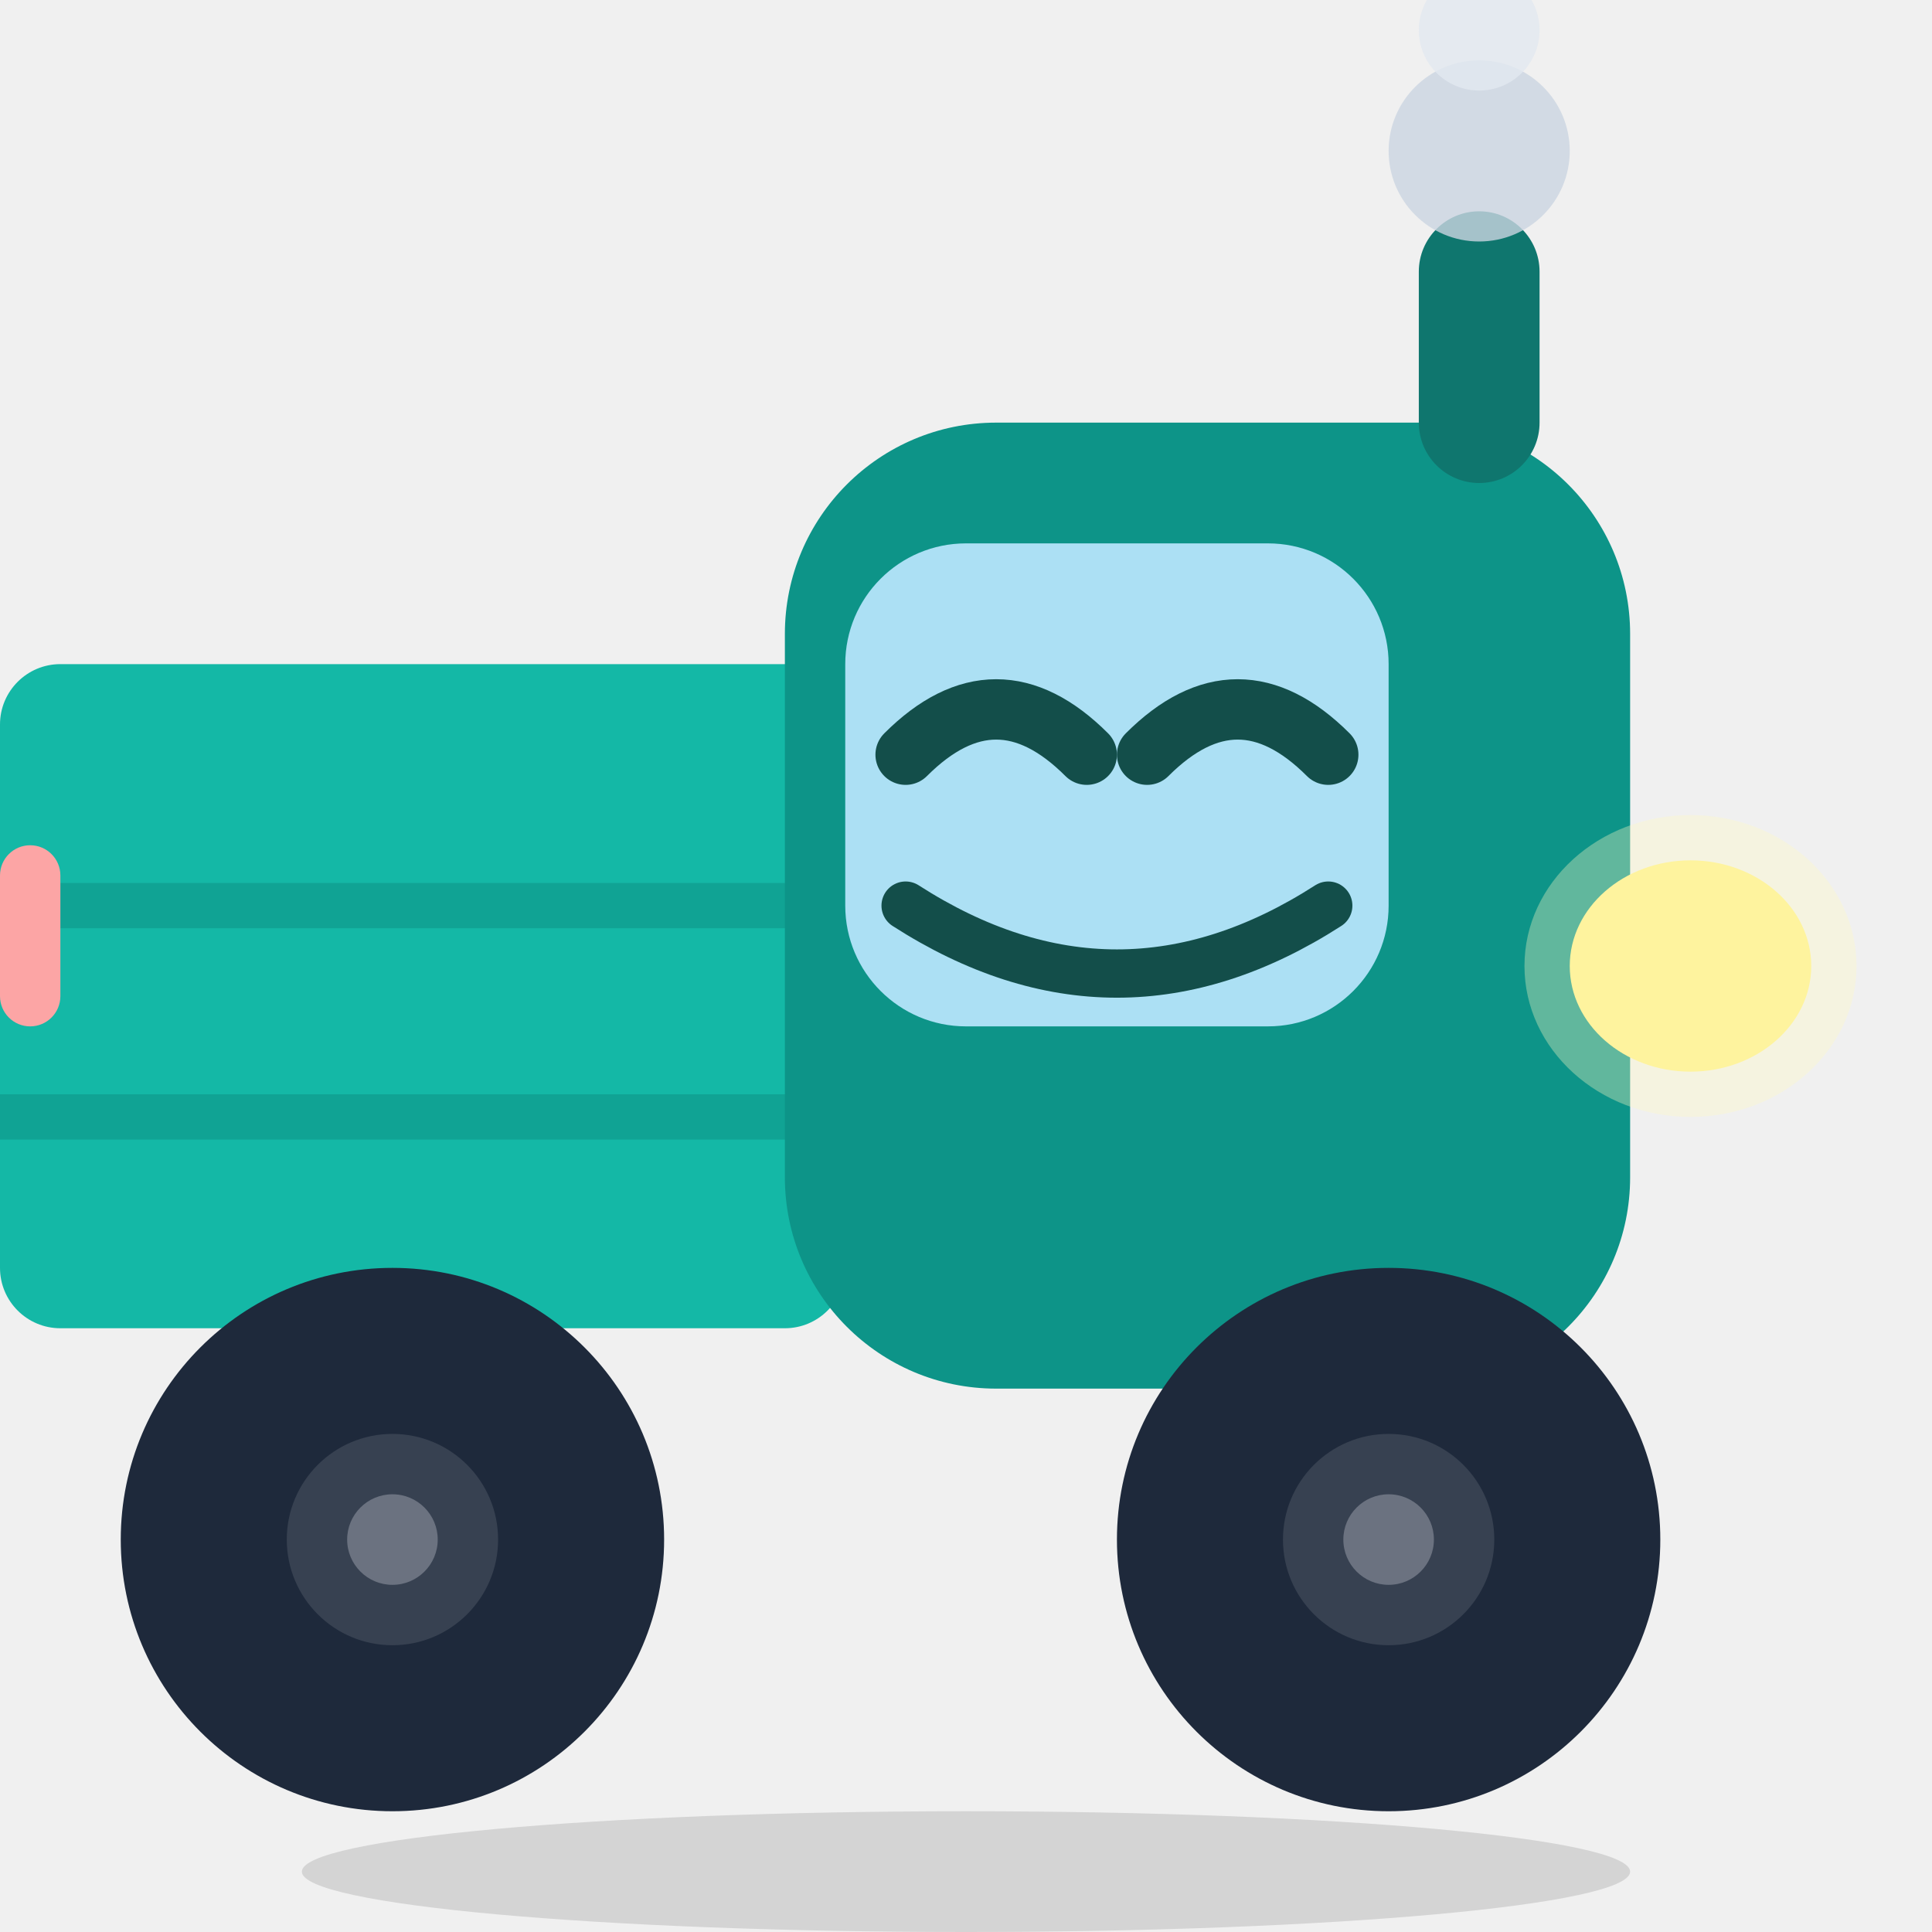
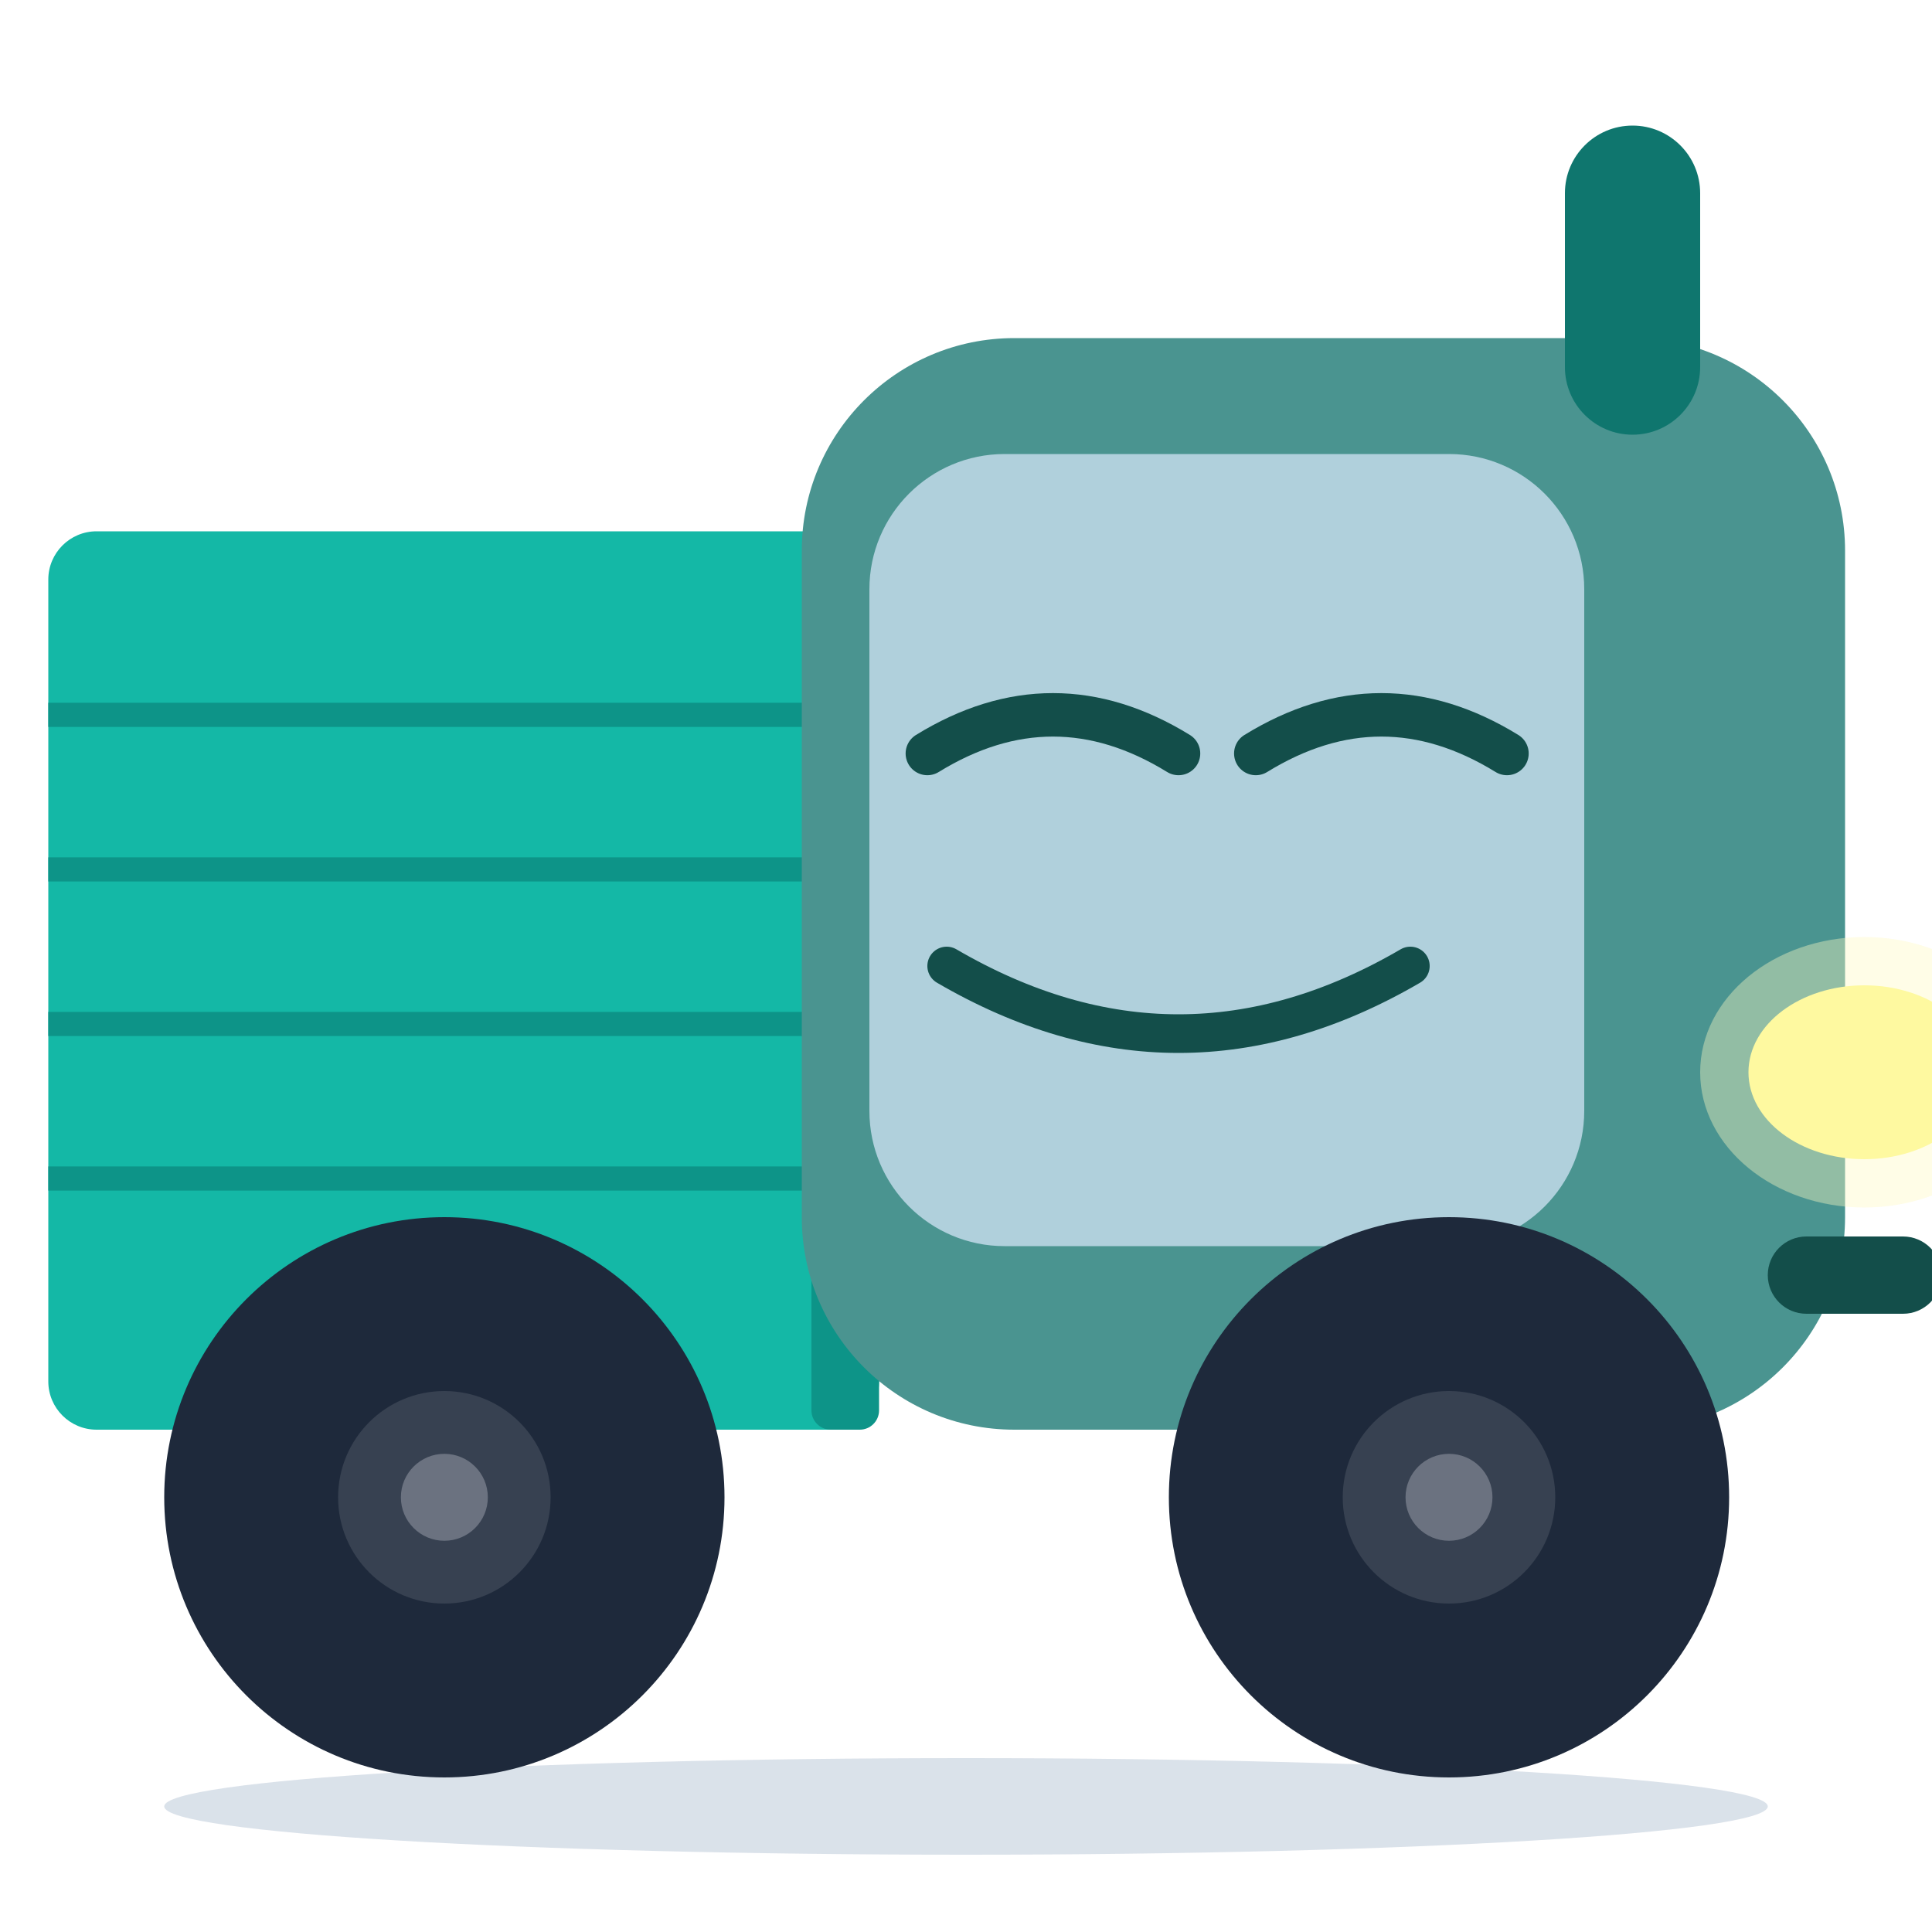
- <svg xmlns="http://www.w3.org/2000/svg" viewBox="0 0 64 64">
-   <ellipse cx="32" cy="62" rx="22" ry="2" fill="rgba(0,0,0,.12)" />
-   <rect x="0" y="22" width="28" height="22" rx="2" fill="#14B8A6" />
-   <line x1="0" y1="30" x2="28" y2="30" stroke="#0D9488" stroke-width="1.5" opacity=".6" />
-   <line x1="0" y1="37" x2="28" y2="37" stroke="#0D9488" stroke-width="1.5" opacity=".6" />
-   <rect x="0" y="28" width="2" height="6" rx="1" fill="#FCA5A5" />
-   <rect x="26" y="14" width="28" height="32" rx="7" fill="#0D9488" />
-   <rect x="47" y="7" width="4" height="9" rx="2" fill="#0F766E" />
-   <circle cx="49" cy="5" r="3" fill="#CBD5E1" opacity=".8" />
-   <circle cx="49" cy="1" r="2" fill="#E2E8F0" opacity=".8" />
-   <rect x="28" y="18" width="18" height="16" rx="4" fill="#BAE6FD" opacity=".92" />
-   <path d="M30 25 Q33 22 36 25" stroke="#134E4A" stroke-width="2" fill="none" stroke-linecap="round" />
-   <path d="M38 25 Q41 22 44 25" stroke="#134E4A" stroke-width="2" fill="none" stroke-linecap="round" />
-   <path d="M30 30 Q37 34.5 44 30" stroke="#134E4A" stroke-width="1.6" fill="none" stroke-linecap="round" />
-   <ellipse cx="56" cy="32" rx="4" ry="3.5" fill="#FEF08A" />
-   <ellipse cx="56" cy="32" rx="5.5" ry="5" fill="#FEF9C3" opacity=".35" />
-   <circle cx="13" cy="51" r="9" fill="#1E293B" />
-   <circle cx="13" cy="51" r="3.5" fill="#374151" />
-   <circle cx="13" cy="51" r="1.5" fill="#6B7280" />
-   <circle cx="46" cy="51" r="9" fill="#1E293B" />
-   <circle cx="46" cy="51" r="3.5" fill="#374151" />
-   <circle cx="46" cy="51" r="1.5" fill="#6B7280" />
+ <svg xmlns="http://www.w3.org/2000/svg" viewBox="0 0 200 200">
+   <rect width="200" height="200" fill="white" />
+   <ellipse cx="100" cy="187" rx="83" ry="5" fill="#CBD5E1" opacity=".7" />
+   <rect x="5" y="55" width="86" height="93" rx="5" fill="#14B8A6" />
+   <line x1="5" y1="74" x2="91" y2="74" stroke="#0D9488" stroke-width="2.5" />
+   <line x1="5" y1="90" x2="91" y2="90" stroke="#0D9488" stroke-width="2.5" />
+   <line x1="5" y1="106" x2="91" y2="106" stroke="#0D9488" stroke-width="2.5" />
+   <line x1="5" y1="122" x2="91" y2="122" stroke="#0D9488" stroke-width="2.5" />
+   <rect x="84" y="55" width="7" height="93" rx="2" fill="#0D9488" />
+   <rect x="83" y="35" width="108" height="113" rx="22" fill="#4A9490" />
+   <rect x="162" y="13" width="14" height="32" rx="7" fill="#0F766E" />
+   <rect x="90" y="47" width="74" height="82" rx="14" fill="#B0D0DC" />
+   <path d="M 96 78 Q 109 70 122 78" stroke="#134E4A" stroke-width="4.5" fill="none" stroke-linecap="round" />
+   <path d="M 130 78 Q 143 70 156 78" stroke="#134E4A" stroke-width="4.5" fill="none" stroke-linecap="round" />
+   <path d="M 98 100 Q 122 114 146 100" stroke="#134E4A" stroke-width="4" fill="none" stroke-linecap="round" />
+   <ellipse cx="193" cy="111" rx="17" ry="14" fill="#FEF9C3" opacity=".4" />
+   <ellipse cx="193" cy="111" rx="12" ry="9" fill="#FEF9A0" />
+   <rect x="183" y="128" width="18" height="8" rx="4" fill="#134E4A" />
+   <circle cx="46" cy="155" r="29" fill="#1E293B" />
+   <circle cx="46" cy="155" r="11" fill="#374151" />
+   <circle cx="46" cy="155" r="4.5" fill="#6B7280" />
+   <circle cx="150" cy="155" r="29" fill="#1E293B" />
+   <circle cx="150" cy="155" r="11" fill="#374151" />
+   <circle cx="150" cy="155" r="4.5" fill="#6B7280" />
</svg>
